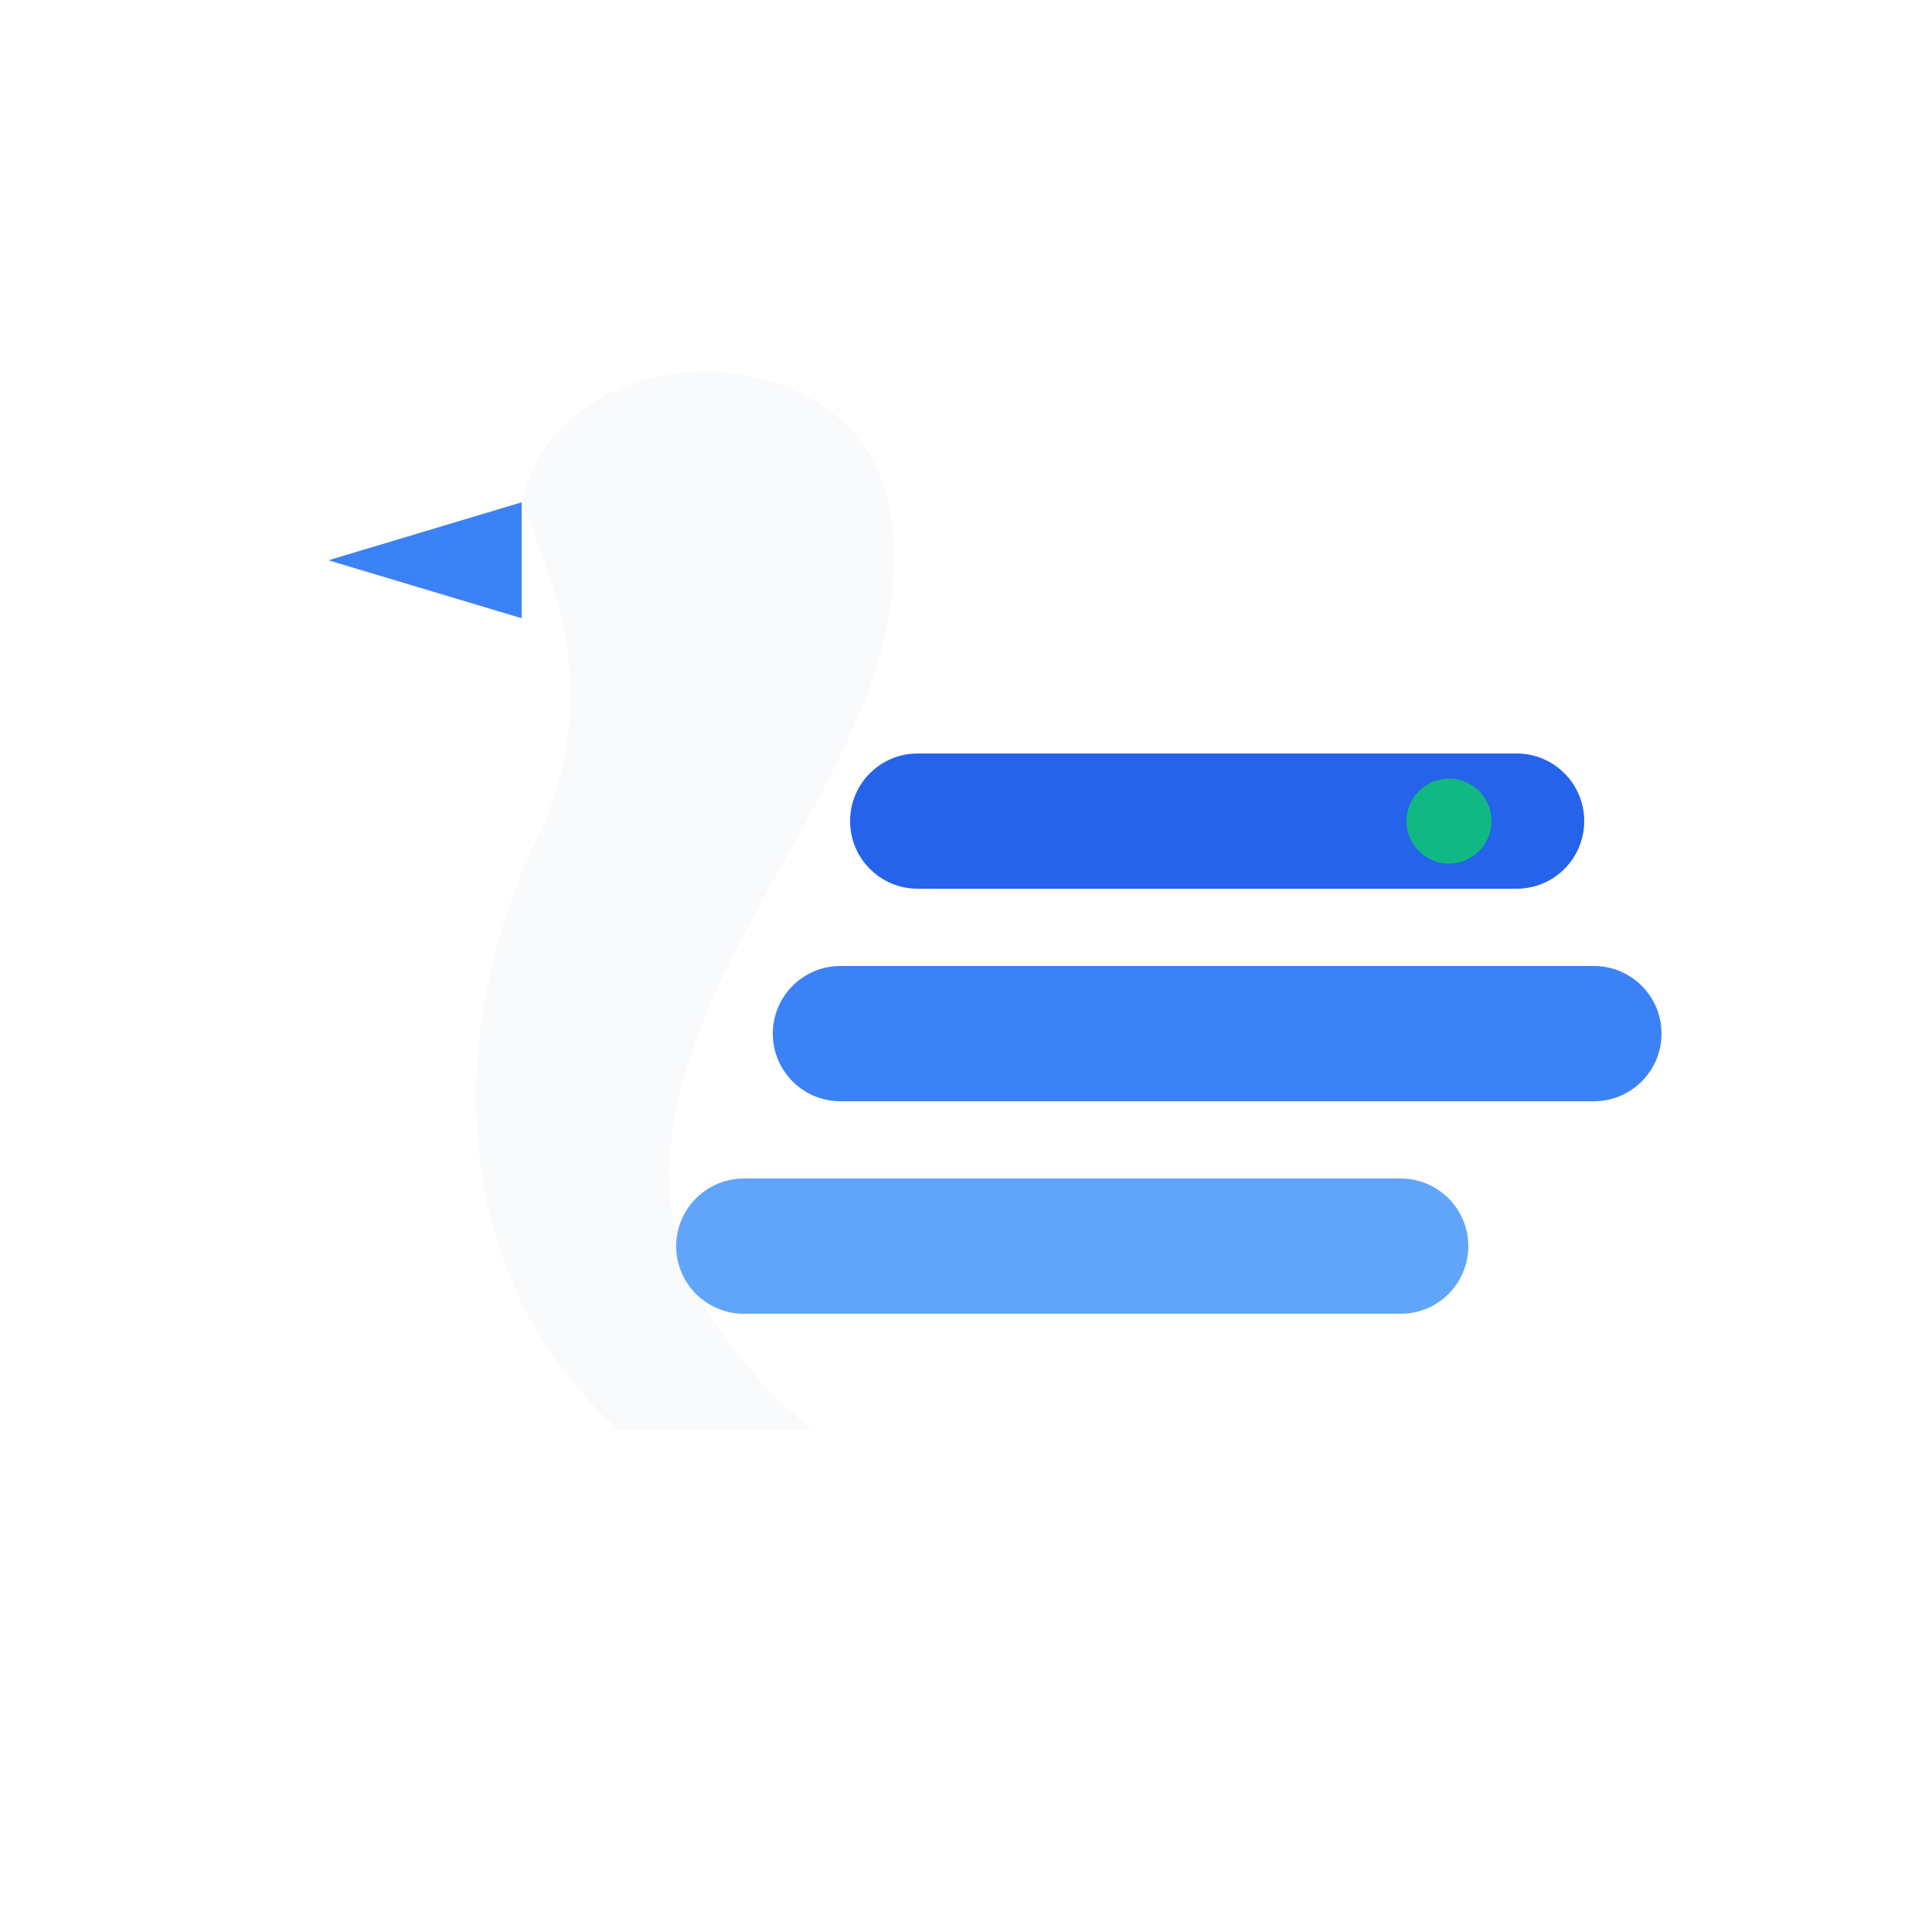
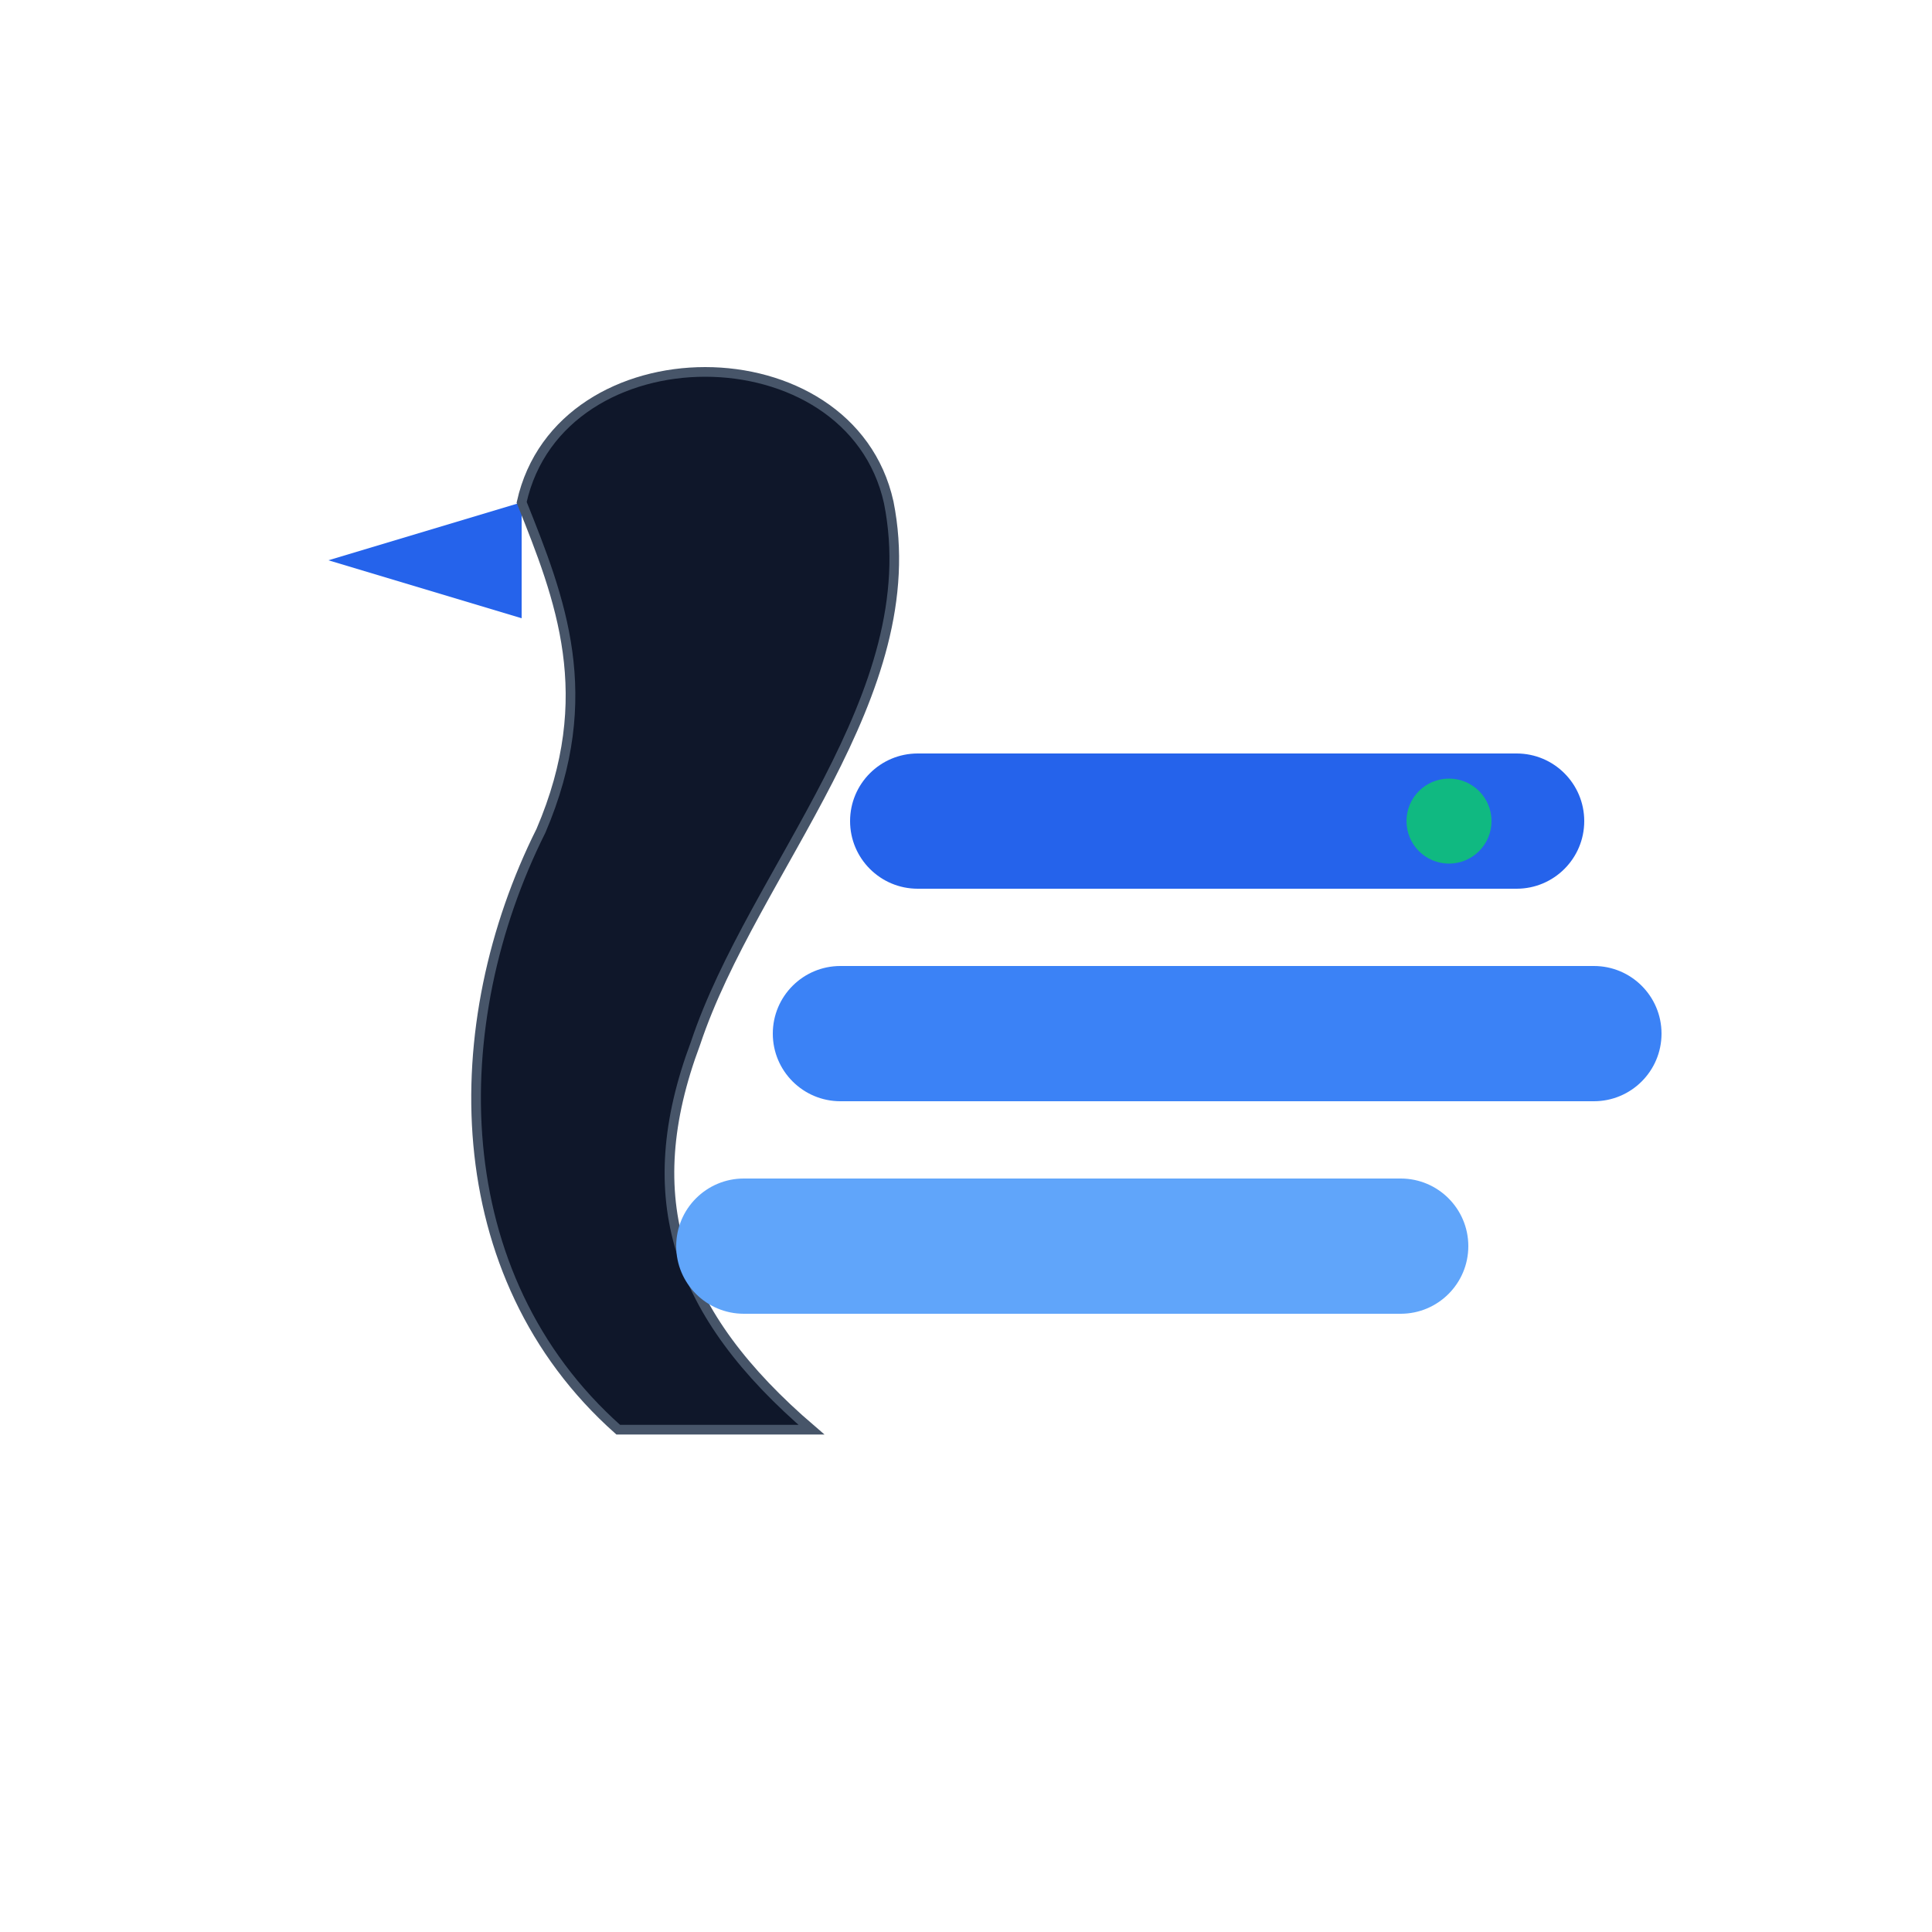
<svg xmlns="http://www.w3.org/2000/svg" viewBox="0 0 100 100" fill="none">
-   <polygon points="27,26 17,29 27,32" fill="#3b82f6" />
-   <path d="M 27 26 C 29 17, 44 17, 46 26 C 48 36, 39 45, 36 54 C 33 62, 35 68, 42 74 L 32 74 C 23 66, 23 53, 28 43 C 31 36, 29 31, 27 26 Z" fill="#f8fafc" />
+   <style>
+     .swan-neck { fill: #0f172a; }
+     .swan-beak { fill: #2563eb; }
+     @media (prefers-color-scheme: dark) {
+       .swan-neck { fill: #f8fafc; }
+       .swan-beak { fill: #3b82f6; }
+     }
+   </style>
+   <polygon class="swan-beak" points="27,26 17,29 27,32" fill="#2563eb" />
+   <path class="swan-neck" d="M 27 26 C 29 17, 44 17, 46 26 C 48 36, 39 45, 36 54 C 33 62, 35 68, 42 74 L 32 74 C 23 66, 23 53, 28 43 C 31 36, 29 31, 27 26 Z" fill="#0f172a" stroke="#475569" stroke-width="0.5" />
  <rect x="44" y="39" width="38" height="7" rx="3.5" fill="#2563eb" />
  <circle cx="75" cy="42.5" r="2.2" fill="#10b981" />
  <rect x="40" y="50" width="46" height="7" rx="3.5" fill="#3b82f6" />
  <rect x="35" y="61" width="41" height="7" rx="3.5" fill="#60a5fa" />
</svg>
